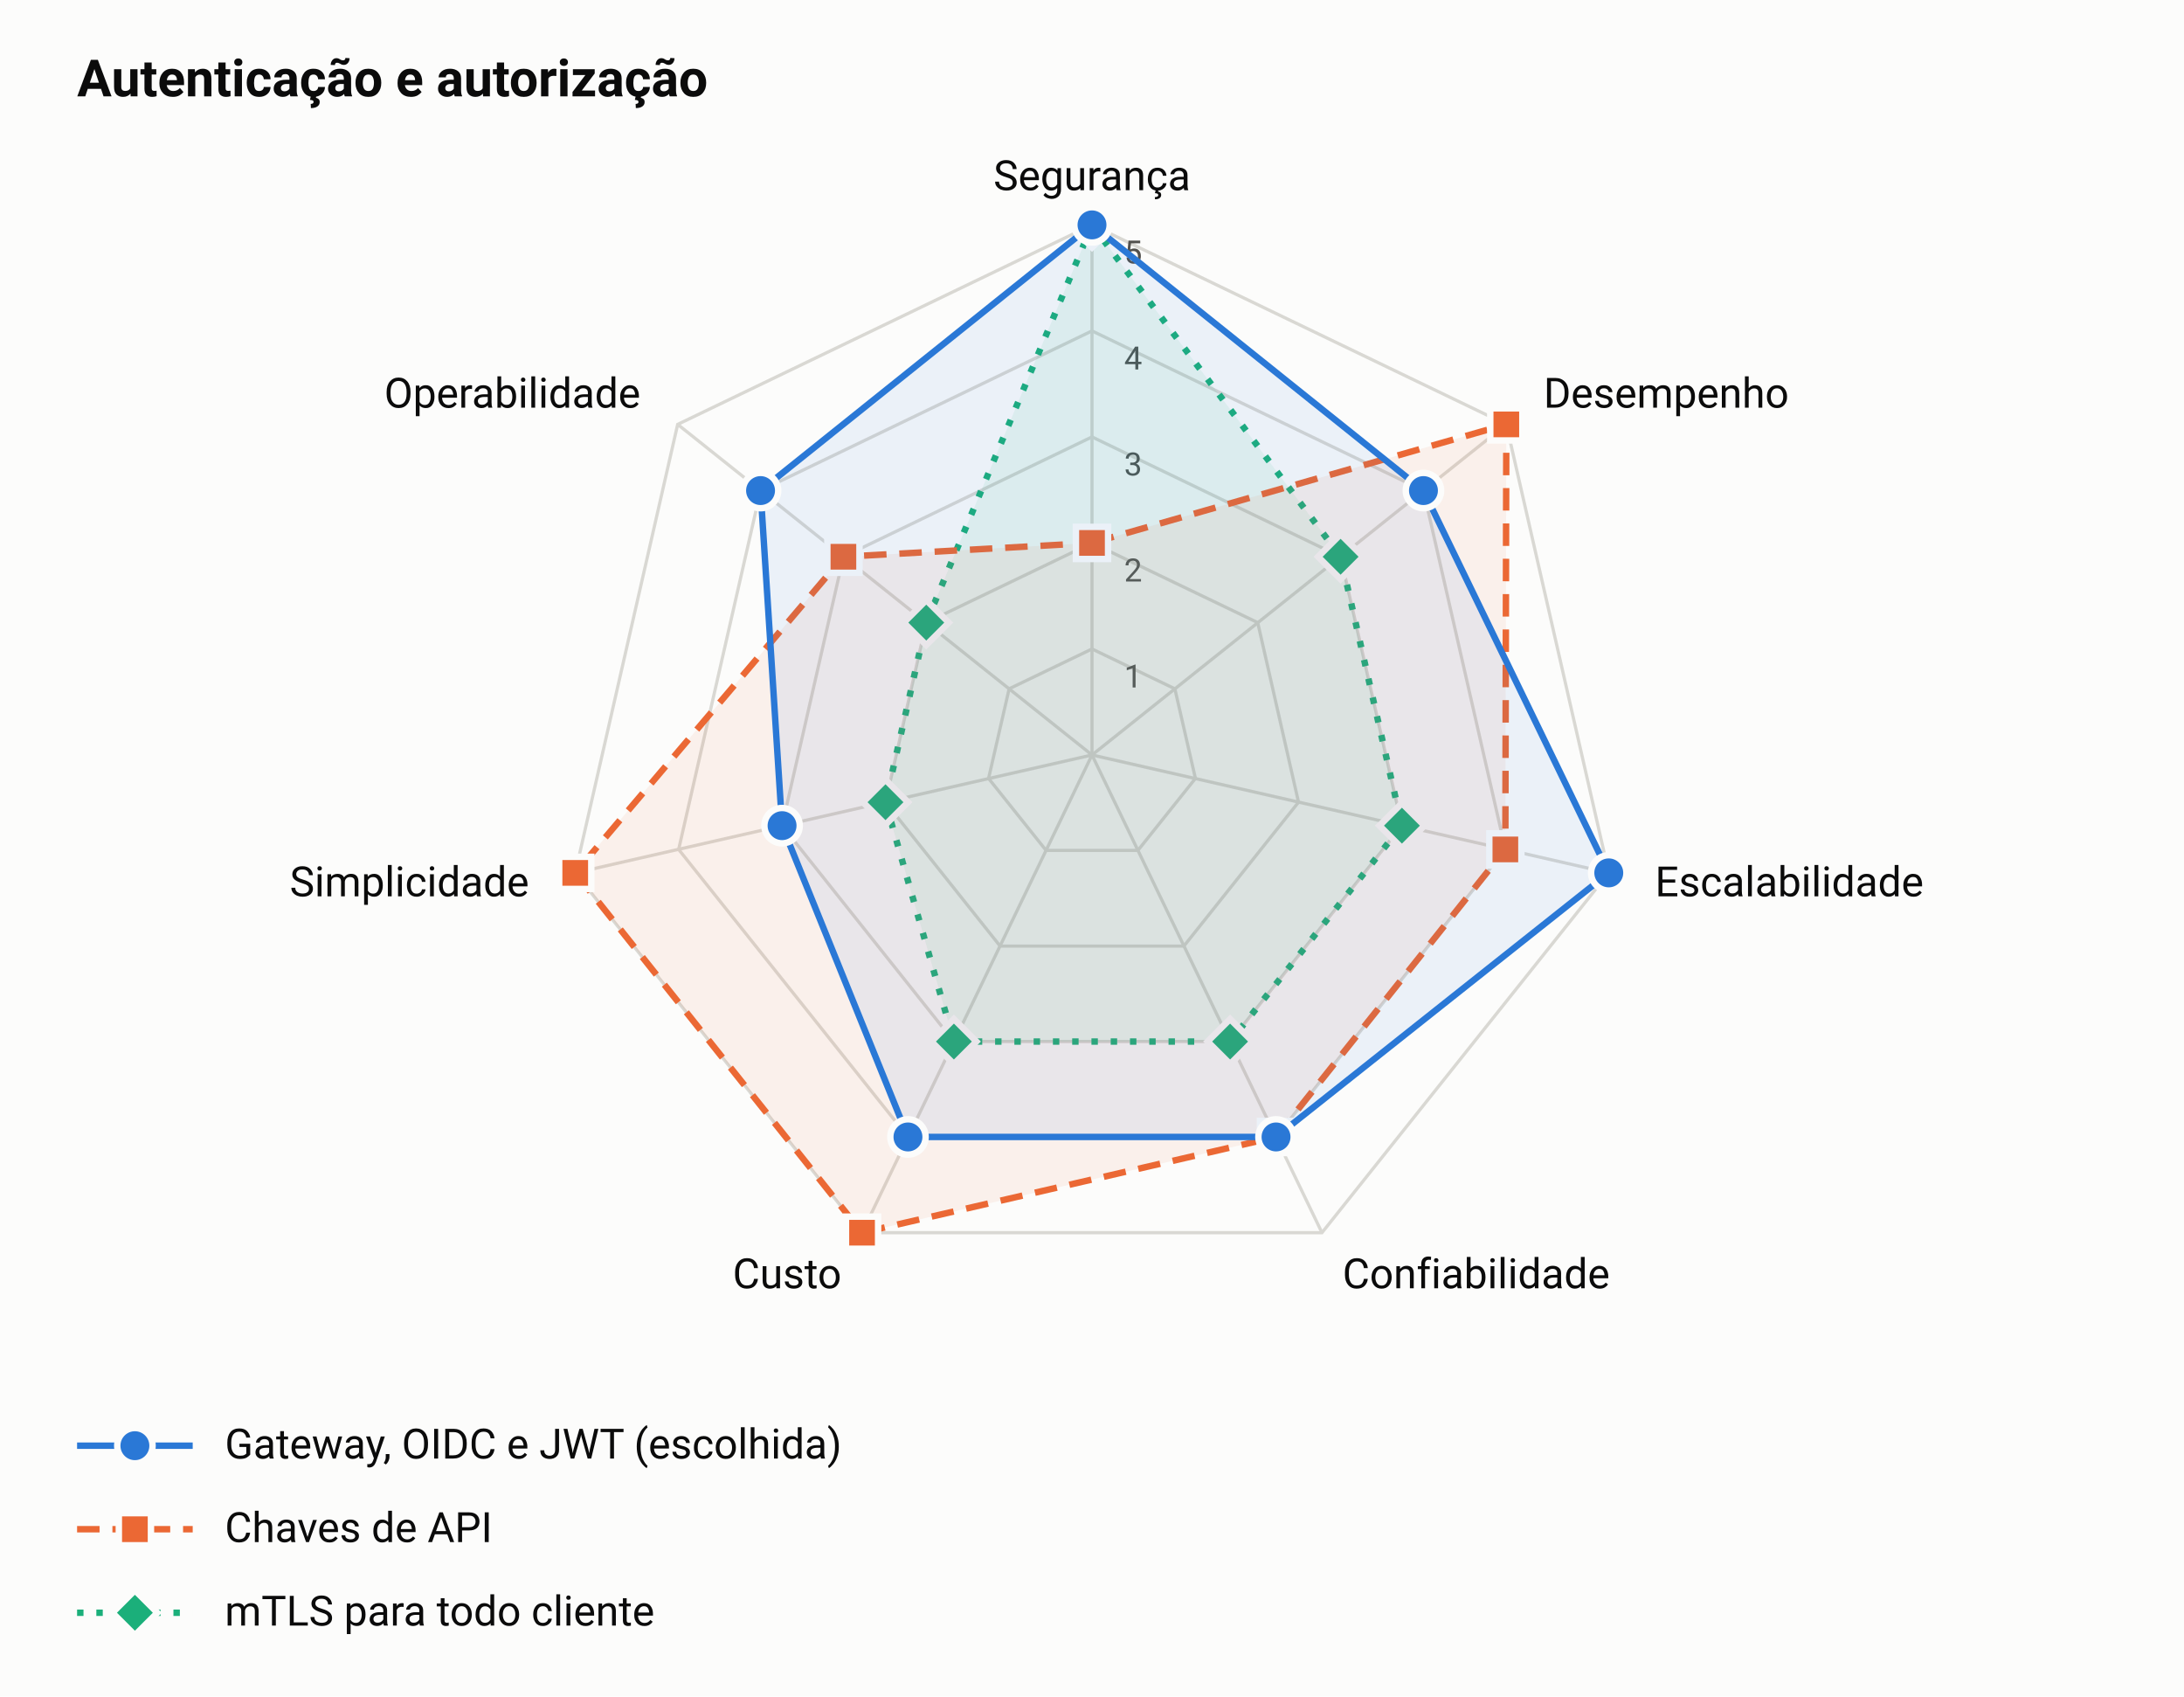
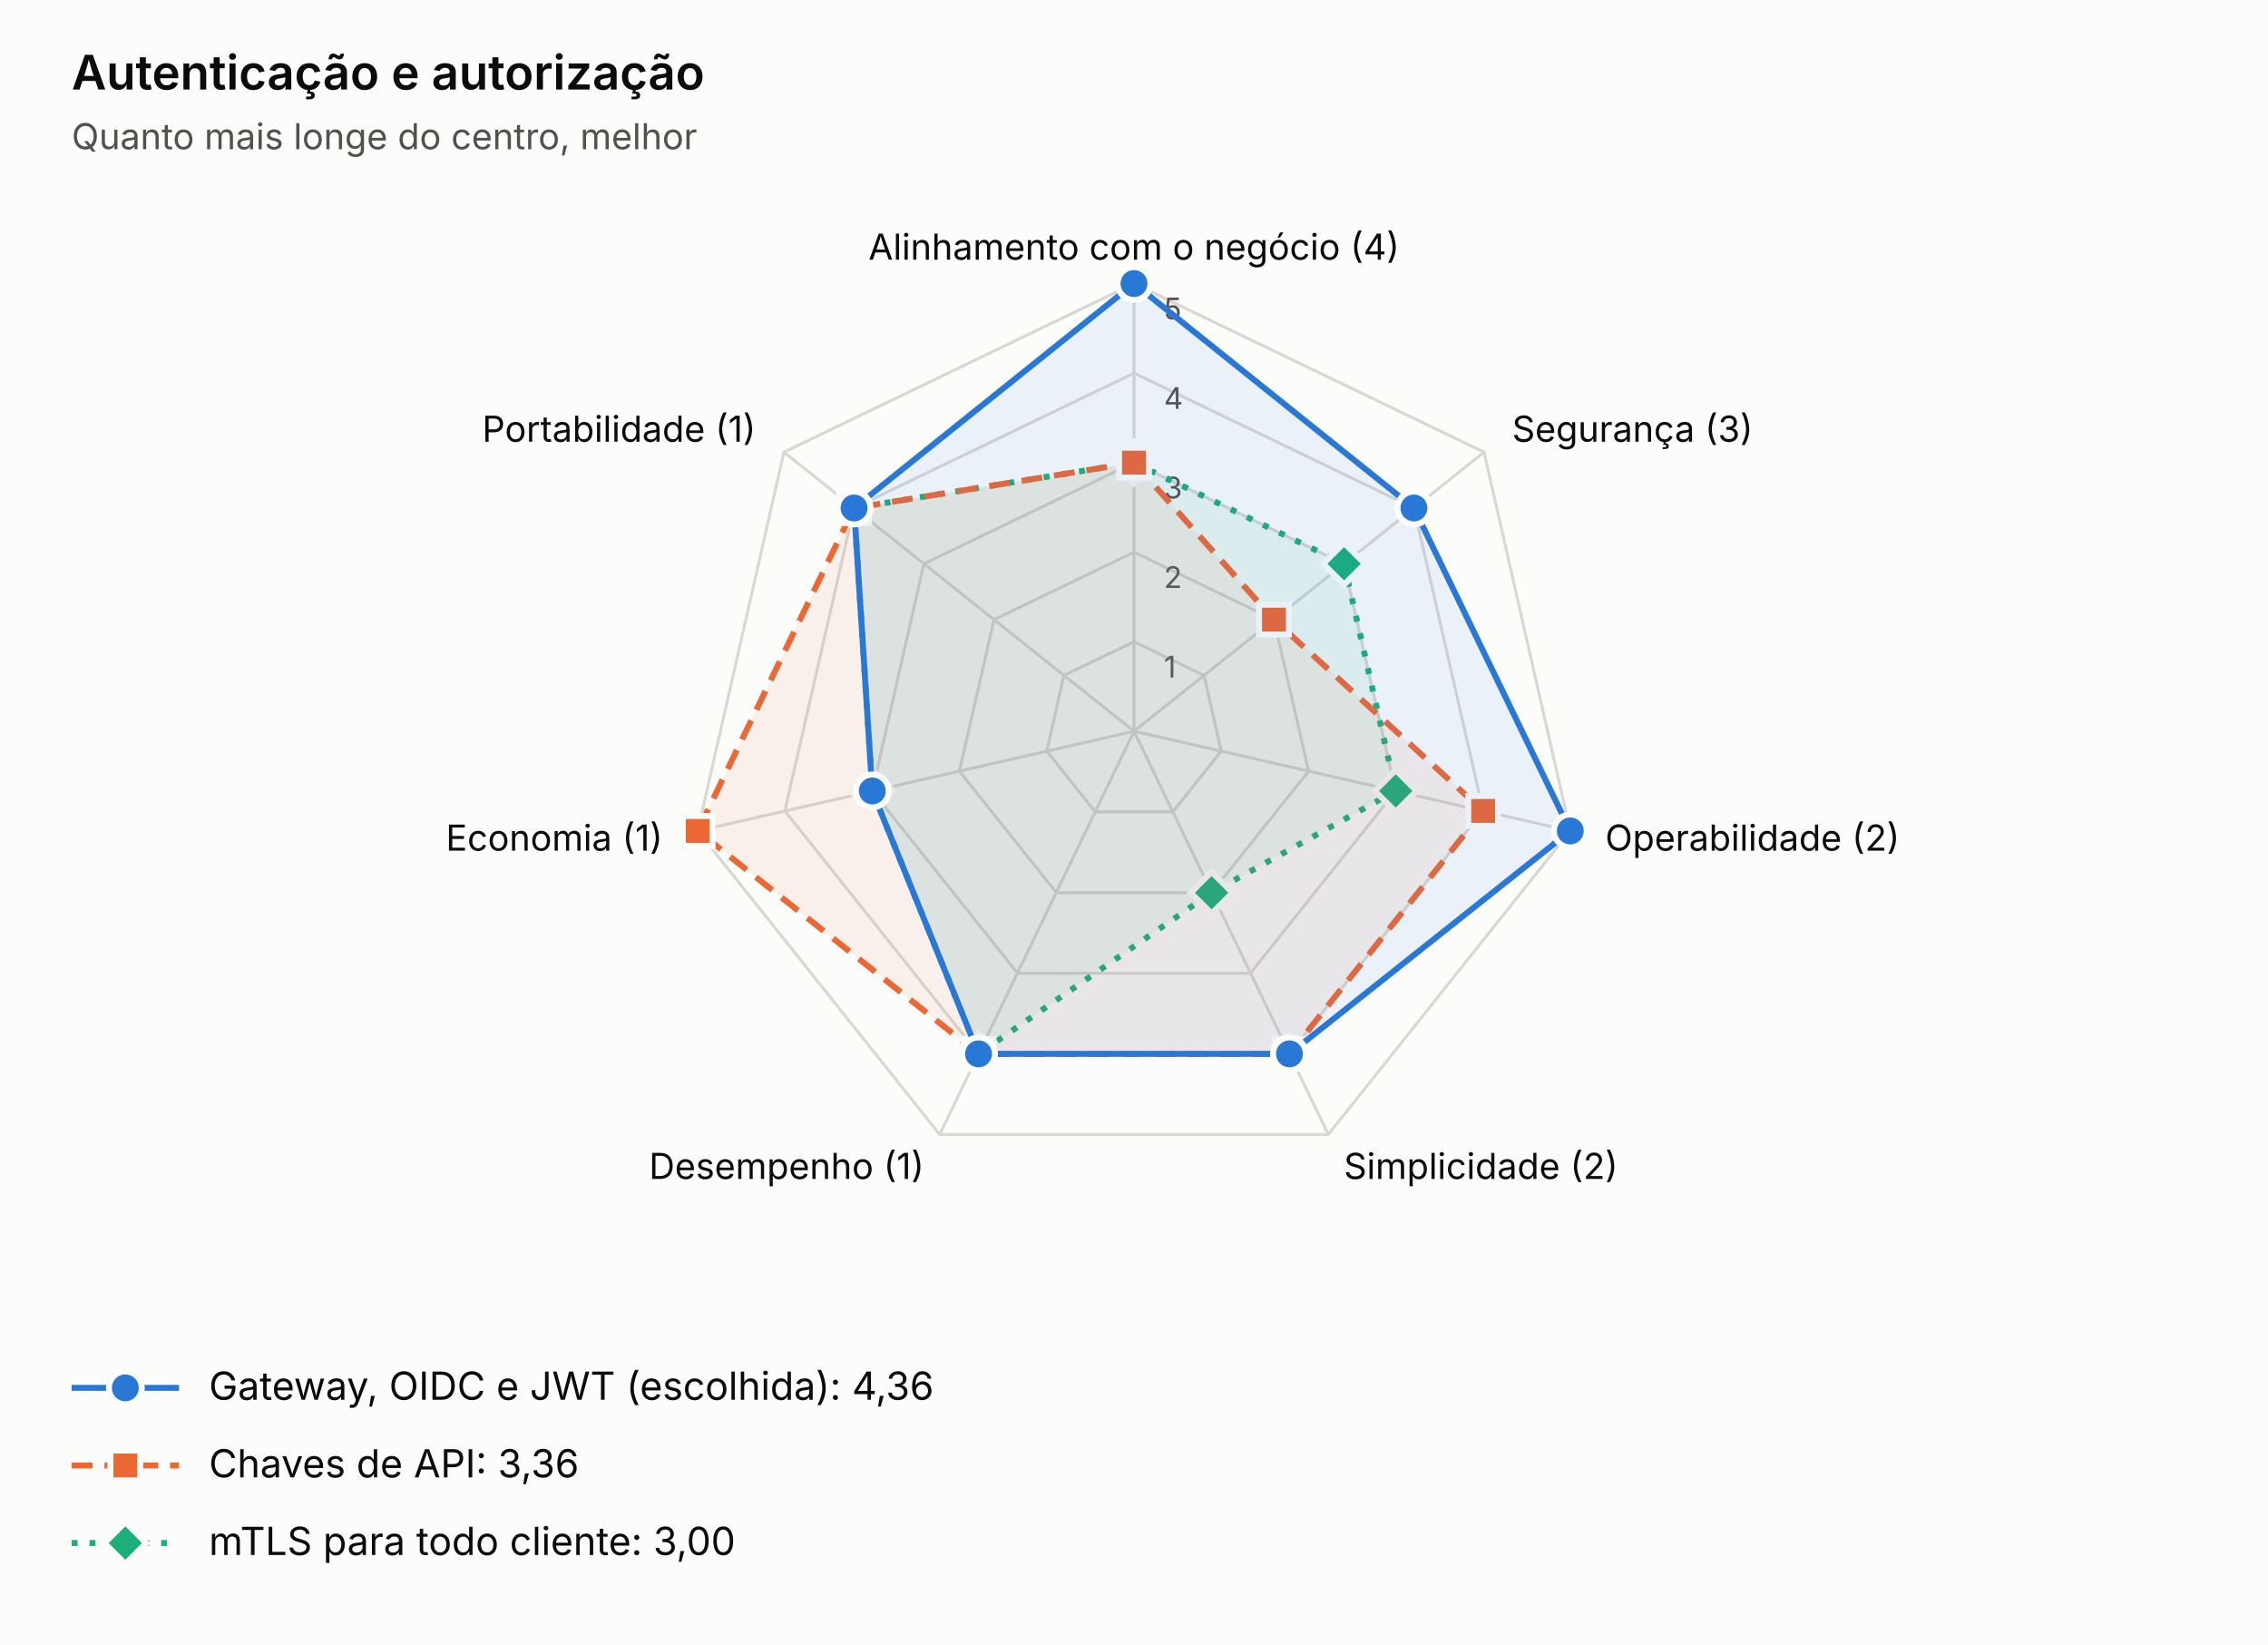
- <svg xmlns="http://www.w3.org/2000/svg" viewBox="0 0 680 528" role="img" aria-label="Autenticação e autorização" font-family="-apple-system, 'Segoe UI', Roboto, Helvetica, Arial, sans-serif">
-   <rect width="680" height="528" fill="#fcfcfb" />
+ <svg xmlns="http://www.w3.org/2000/svg" viewBox="0 0 760 551" role="img" aria-label="Autenticação e autorização" font-family="-apple-system, BlinkMacSystemFont, 'Segoe UI', sans-serif">
+   <rect width="760" height="551" fill="#fcfcfb" />
  <text x="24" y="30" font-size="16" font-weight="600" fill="#0b0b0b">Autenticação e autorização</text>
-   <polygon points="340.0,202.0 365.8,214.4 372.2,242.3 354.3,264.7 325.7,264.7 307.8,242.3 314.2,214.4" fill="none" stroke="#d9d8d3" stroke-width="1" />
-   <text x="350.0" y="214.0" font-size="10" fill="#52514e">1</text>
-   <polygon points="340.0,169.0 391.6,193.8 404.3,249.7 368.6,294.5 311.4,294.5 275.7,249.7 288.4,193.8" fill="none" stroke="#d9d8d3" stroke-width="1" />
-   <text x="350.0" y="181.0" font-size="10" fill="#52514e">2</text>
-   <polygon points="340.0,136.0 417.4,173.3 436.5,257.0 383.0,324.2 297.0,324.2 243.5,257.0 262.6,173.3" fill="none" stroke="#d9d8d3" stroke-width="1" />
-   <text x="350.0" y="148.0" font-size="10" fill="#52514e">3</text>
-   <polygon points="340.0,103.0 443.2,152.7 468.7,264.4 397.3,353.9 282.7,353.9 211.3,264.4 236.8,152.7" fill="none" stroke="#d9d8d3" stroke-width="1" />
-   <text x="350.0" y="115.0" font-size="10" fill="#52514e">4</text>
-   <polygon points="340.0,70.0 469.0,132.1 500.9,271.7 411.6,383.7 268.4,383.7 179.1,271.7 211.0,132.1" fill="none" stroke="#d9d8d3" stroke-width="1" />
-   <text x="350.0" y="82.0" font-size="10" fill="#52514e">5</text>
-   <line x1="340" y1="235" x2="340.0" y2="70.0" stroke="#d9d8d3" stroke-width="1" />
-   <text x="340.0" y="59.2" text-anchor="middle" font-size="13" fill="#0b0b0b">Segurança</text>
-   <line x1="340" y1="235" x2="469.0" y2="132.1" stroke="#d9d8d3" stroke-width="1" />
-   <text x="480.6" y="126.9" text-anchor="start" font-size="13" fill="#0b0b0b">Desempenho</text>
-   <line x1="340" y1="235" x2="500.9" y2="271.7" stroke="#d9d8d3" stroke-width="1" />
-   <text x="515.3" y="279.0" text-anchor="start" font-size="13" fill="#0b0b0b">Escalabilidade</text>
-   <line x1="340" y1="235" x2="411.6" y2="383.7" stroke="#d9d8d3" stroke-width="1" />
-   <text x="418.0" y="401.0" text-anchor="start" font-size="13" fill="#0b0b0b">Confiabilidade</text>
-   <line x1="340" y1="235" x2="268.4" y2="383.7" stroke="#d9d8d3" stroke-width="1" />
-   <text x="262.0" y="401.0" text-anchor="end" font-size="13" fill="#0b0b0b">Custo</text>
-   <line x1="340" y1="235" x2="179.1" y2="271.7" stroke="#d9d8d3" stroke-width="1" />
-   <text x="164.7" y="279.0" text-anchor="end" font-size="13" fill="#0b0b0b">Simplicidade</text>
-   <line x1="340" y1="235" x2="211.0" y2="132.1" stroke="#d9d8d3" stroke-width="1" />
-   <text x="199.4" y="126.9" text-anchor="end" font-size="13" fill="#0b0b0b">Operabilidade</text>
-   <polygon points="340.0,70.0 417.4,173.3 436.5,257.0 383.0,324.2 297.0,324.2 275.7,249.7 288.4,193.8" fill="#1baf7a" fill-opacity="0.08" stroke="#1baf7a" stroke-width="2" stroke-linejoin="round" stroke-dasharray="2 4" />
-   <polygon points="340.0,63.0 347.0,70.0 340.0,77.0 333.0,70.0" fill="#1baf7a" stroke="#fcfcfb" stroke-width="2" />
-   <polygon points="417.4,166.3 424.4,173.3 417.4,180.3 410.4,173.3" fill="#1baf7a" stroke="#fcfcfb" stroke-width="2" />
-   <polygon points="436.5,250.0 443.5,257.0 436.5,264.0 429.5,257.0" fill="#1baf7a" stroke="#fcfcfb" stroke-width="2" />
-   <polygon points="383.0,317.2 390.0,324.2 383.0,331.2 376.0,324.2" fill="#1baf7a" stroke="#fcfcfb" stroke-width="2" />
-   <polygon points="297.0,317.2 304.0,324.2 297.0,331.2 290.0,324.2" fill="#1baf7a" stroke="#fcfcfb" stroke-width="2" />
-   <polygon points="275.7,242.7 282.7,249.7 275.7,256.7 268.7,249.7" fill="#1baf7a" stroke="#fcfcfb" stroke-width="2" />
-   <polygon points="288.4,186.8 295.4,193.8 288.4,200.8 281.4,193.8" fill="#1baf7a" stroke="#fcfcfb" stroke-width="2" />
-   <polygon points="340.0,169.0 469.0,132.1 468.7,264.4 397.3,353.9 268.4,383.7 179.1,271.7 262.6,173.3" fill="#eb6834" fill-opacity="0.08" stroke="#eb6834" stroke-width="2" stroke-linejoin="round" stroke-dasharray="7 4" />
-   <rect x="335.0" y="164.0" width="10" height="10" fill="#eb6834" stroke="#fcfcfb" stroke-width="2" />
-   <rect x="464.0" y="127.1" width="10" height="10" fill="#eb6834" stroke="#fcfcfb" stroke-width="2" />
-   <rect x="463.7" y="259.4" width="10" height="10" fill="#eb6834" stroke="#fcfcfb" stroke-width="2" />
-   <rect x="392.3" y="348.9" width="10" height="10" fill="#eb6834" stroke="#fcfcfb" stroke-width="2" />
-   <rect x="263.4" y="378.7" width="10" height="10" fill="#eb6834" stroke="#fcfcfb" stroke-width="2" />
-   <rect x="174.1" y="266.7" width="10" height="10" fill="#eb6834" stroke="#fcfcfb" stroke-width="2" />
-   <rect x="257.6" y="168.3" width="10" height="10" fill="#eb6834" stroke="#fcfcfb" stroke-width="2" />
-   <polygon points="340.0,70.0 443.2,152.7 500.9,271.7 397.3,353.9 282.7,353.9 243.5,257.0 236.8,152.7" fill="#2a78d6" fill-opacity="0.08" stroke="#2a78d6" stroke-width="2" stroke-linejoin="round" />
-   <circle cx="340.0" cy="70.0" r="5.5" fill="#2a78d6" stroke="#fcfcfb" stroke-width="2" />
-   <circle cx="443.2" cy="152.7" r="5.5" fill="#2a78d6" stroke="#fcfcfb" stroke-width="2" />
-   <circle cx="500.9" cy="271.7" r="5.5" fill="#2a78d6" stroke="#fcfcfb" stroke-width="2" />
-   <circle cx="397.3" cy="353.9" r="5.5" fill="#2a78d6" stroke="#fcfcfb" stroke-width="2" />
-   <circle cx="282.7" cy="353.9" r="5.5" fill="#2a78d6" stroke="#fcfcfb" stroke-width="2" />
-   <circle cx="243.5" cy="257.0" r="5.5" fill="#2a78d6" stroke="#fcfcfb" stroke-width="2" />
-   <circle cx="236.8" cy="152.7" r="5.5" fill="#2a78d6" stroke="#fcfcfb" stroke-width="2" />
-   <line x1="24" y1="450" x2="60" y2="450" stroke="#2a78d6" stroke-width="2" />
-   <circle cx="42.0" cy="450.0" r="5.5" fill="#2a78d6" stroke="#fcfcfb" stroke-width="2" />
-   <text x="70" y="454" font-size="13" fill="#0b0b0b">Gateway, OIDC e JWT (escolhida)</text>
-   <line x1="24" y1="476" x2="60" y2="476" stroke="#eb6834" stroke-width="2" stroke-dasharray="7 4" />
-   <rect x="37.0" y="471.0" width="10" height="10" fill="#eb6834" stroke="#fcfcfb" stroke-width="2" />
-   <text x="70" y="480" font-size="13" fill="#0b0b0b">Chaves de API</text>
-   <line x1="24" y1="502" x2="60" y2="502" stroke="#1baf7a" stroke-width="2" stroke-dasharray="2 4" />
-   <polygon points="42.0,495.0 49.0,502.0 42.0,509.0 35.0,502.0" fill="#1baf7a" stroke="#fcfcfb" stroke-width="2" />
-   <text x="70" y="506" font-size="13" fill="#0b0b0b">mTLS para todo cliente</text>
+   <text x="24" y="50" font-size="12" fill="#52514e">Quanto mais longe do centro, melhor</text>
+   <polygon points="380.0,215.0 403.5,226.3 409.2,251.7 393.0,272.0 367.0,272.0 350.8,251.7 356.5,226.3" fill="none" stroke="#d9d8d3" stroke-width="1" />
+   <text x="390.0" y="227.0" font-size="10" fill="#52514e">1</text>
+   <polygon points="380.0,185.0 426.9,207.6 438.5,258.4 406.0,299.1 354.0,299.1 321.5,258.4 333.1,207.6" fill="none" stroke="#d9d8d3" stroke-width="1" />
+   <text x="390.0" y="197.0" font-size="10" fill="#52514e">2</text>
+   <polygon points="380.0,155.0 450.4,188.9 467.7,265.0 419.0,326.1 341.0,326.1 292.3,265.0 309.6,188.9" fill="none" stroke="#d9d8d3" stroke-width="1" />
+   <text x="390.0" y="167.0" font-size="10" fill="#52514e">3</text>
+   <polygon points="380.0,125.0 473.8,170.2 497.0,271.7 432.1,353.1 327.9,353.1 263.0,271.7 286.2,170.2" fill="none" stroke="#d9d8d3" stroke-width="1" />
+   <text x="390.0" y="137.0" font-size="10" fill="#52514e">4</text>
+   <polygon points="380.0,95.0 497.3,151.5 526.2,278.4 445.1,380.1 314.9,380.1 233.8,278.4 262.7,151.5" fill="none" stroke="#d9d8d3" stroke-width="1" />
+   <text x="390.0" y="107.0" font-size="10" fill="#52514e">5</text>
+   <line x1="380" y1="245" x2="380.0" y2="95.0" stroke="#d9d8d3" stroke-width="1" />
+   <text x="380.0" y="87.0" text-anchor="middle" font-size="12" fill="#0b0b0b">Alinhamento com o negócio (4)</text>
+   <line x1="380" y1="245" x2="497.3" y2="151.5" stroke="#d9d8d3" stroke-width="1" />
+   <text x="506.7" y="148.0" text-anchor="start" font-size="12" fill="#0b0b0b">Segurança (3)</text>
+   <line x1="380" y1="245" x2="526.2" y2="278.4" stroke="#d9d8d3" stroke-width="1" />
+   <text x="537.9" y="285.0" text-anchor="start" font-size="12" fill="#0b0b0b">Operabilidade (2)</text>
+   <line x1="380" y1="245" x2="445.1" y2="380.1" stroke="#d9d8d3" stroke-width="1" />
+   <text x="450.3" y="395.0" text-anchor="start" font-size="12" fill="#0b0b0b">Simplicidade (2)</text>
+   <line x1="380" y1="245" x2="314.9" y2="380.1" stroke="#d9d8d3" stroke-width="1" />
+   <text x="309.7" y="395.0" text-anchor="end" font-size="12" fill="#0b0b0b">Desempenho (1)</text>
+   <line x1="380" y1="245" x2="233.8" y2="278.4" stroke="#d9d8d3" stroke-width="1" />
+   <text x="222.1" y="285.0" text-anchor="end" font-size="12" fill="#0b0b0b">Economia (1)</text>
+   <line x1="380" y1="245" x2="262.7" y2="151.5" stroke="#d9d8d3" stroke-width="1" />
+   <text x="253.3" y="148.0" text-anchor="end" font-size="12" fill="#0b0b0b">Portabilidade (1)</text>
+   <polygon points="380.0,155.0 450.4,188.9 467.7,265.0 406.0,299.1 327.9,353.1 292.3,265.0 286.2,170.2" fill="#1baf7a" fill-opacity="0.08" stroke="#1baf7a" stroke-width="2" stroke-linejoin="round" stroke-dasharray="2 4" />
+   <polygon points="380.0,148.0 387.0,155.0 380.0,162.0 373.0,155.0" fill="#1baf7a" stroke="#fcfcfb" stroke-width="2" />
+   <polygon points="450.4,181.9 457.4,188.9 450.4,195.9 443.4,188.9" fill="#1baf7a" stroke="#fcfcfb" stroke-width="2" />
+   <polygon points="467.7,258.0 474.7,265.0 467.7,272.0 460.7,265.0" fill="#1baf7a" stroke="#fcfcfb" stroke-width="2" />
+   <polygon points="406.0,292.1 413.0,299.1 406.0,306.1 399.0,299.1" fill="#1baf7a" stroke="#fcfcfb" stroke-width="2" />
+   <polygon points="327.9,346.1 334.9,353.1 327.9,360.1 320.9,353.1" fill="#1baf7a" stroke="#fcfcfb" stroke-width="2" />
+   <polygon points="292.3,258.0 299.3,265.0 292.3,272.0 285.3,265.0" fill="#1baf7a" stroke="#fcfcfb" stroke-width="2" />
+   <polygon points="286.2,163.2 293.2,170.2 286.2,177.2 279.2,170.2" fill="#1baf7a" stroke="#fcfcfb" stroke-width="2" />
+   <polygon points="380.0,155.0 426.9,207.6 497.0,271.7 432.1,353.1 327.9,353.1 233.8,278.4 286.2,170.2" fill="#eb6834" fill-opacity="0.08" stroke="#eb6834" stroke-width="2" stroke-linejoin="round" stroke-dasharray="7 4" />
+   <rect x="375.0" y="150.0" width="10" height="10" fill="#eb6834" stroke="#fcfcfb" stroke-width="2" />
+   <rect x="421.9" y="202.6" width="10" height="10" fill="#eb6834" stroke="#fcfcfb" stroke-width="2" />
+   <rect x="492.0" y="266.7" width="10" height="10" fill="#eb6834" stroke="#fcfcfb" stroke-width="2" />
+   <rect x="427.1" y="348.1" width="10" height="10" fill="#eb6834" stroke="#fcfcfb" stroke-width="2" />
+   <rect x="322.9" y="348.1" width="10" height="10" fill="#eb6834" stroke="#fcfcfb" stroke-width="2" />
+   <rect x="228.8" y="273.4" width="10" height="10" fill="#eb6834" stroke="#fcfcfb" stroke-width="2" />
+   <rect x="281.2" y="165.2" width="10" height="10" fill="#eb6834" stroke="#fcfcfb" stroke-width="2" />
+   <polygon points="380.0,95.0 473.8,170.2 526.2,278.4 432.1,353.1 327.9,353.1 292.3,265.0 286.2,170.2" fill="#2a78d6" fill-opacity="0.08" stroke="#2a78d6" stroke-width="2" stroke-linejoin="round" />
+   <circle cx="380.0" cy="95.0" r="5.5" fill="#2a78d6" stroke="#fcfcfb" stroke-width="2" />
+   <circle cx="473.8" cy="170.2" r="5.5" fill="#2a78d6" stroke="#fcfcfb" stroke-width="2" />
+   <circle cx="526.2" cy="278.4" r="5.5" fill="#2a78d6" stroke="#fcfcfb" stroke-width="2" />
+   <circle cx="432.1" cy="353.1" r="5.5" fill="#2a78d6" stroke="#fcfcfb" stroke-width="2" />
+   <circle cx="327.9" cy="353.1" r="5.5" fill="#2a78d6" stroke="#fcfcfb" stroke-width="2" />
+   <circle cx="292.3" cy="265.0" r="5.5" fill="#2a78d6" stroke="#fcfcfb" stroke-width="2" />
+   <circle cx="286.2" cy="170.2" r="5.5" fill="#2a78d6" stroke="#fcfcfb" stroke-width="2" />
+   <line x1="24" y1="465" x2="60" y2="465" stroke="#2a78d6" stroke-width="2" />
+   <circle cx="42.0" cy="465.0" r="5.5" fill="#2a78d6" stroke="#fcfcfb" stroke-width="2" />
+   <text x="70" y="469" font-size="13" fill="#0b0b0b">Gateway, OIDC e JWT (escolhida): 4,36</text>
+   <line x1="24" y1="491" x2="60" y2="491" stroke="#eb6834" stroke-width="2" stroke-dasharray="7 4" />
+   <rect x="37.0" y="486.0" width="10" height="10" fill="#eb6834" stroke="#fcfcfb" stroke-width="2" />
+   <text x="70" y="495" font-size="13" fill="#0b0b0b">Chaves de API: 3,36</text>
+   <line x1="24" y1="517" x2="60" y2="517" stroke="#1baf7a" stroke-width="2" stroke-dasharray="2 4" />
+   <polygon points="42.0,510.0 49.0,517.0 42.0,524.0 35.0,517.0" fill="#1baf7a" stroke="#fcfcfb" stroke-width="2" />
+   <text x="70" y="521" font-size="13" fill="#0b0b0b">mTLS para todo cliente: 3,00</text>
</svg>
